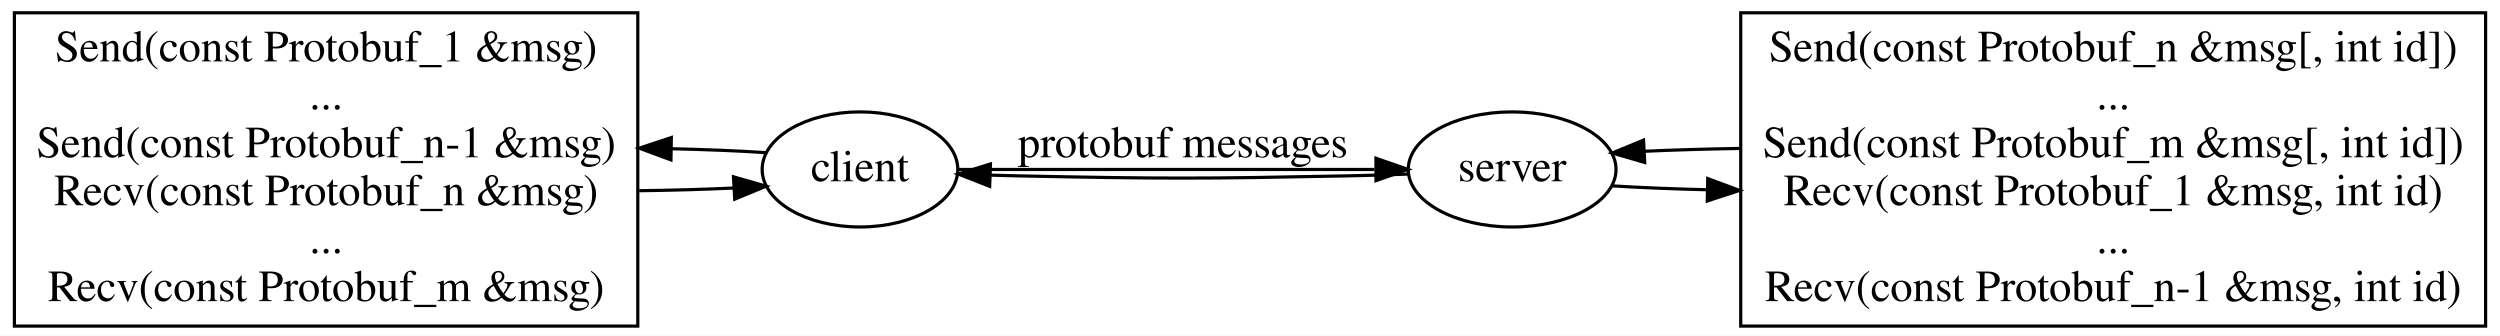
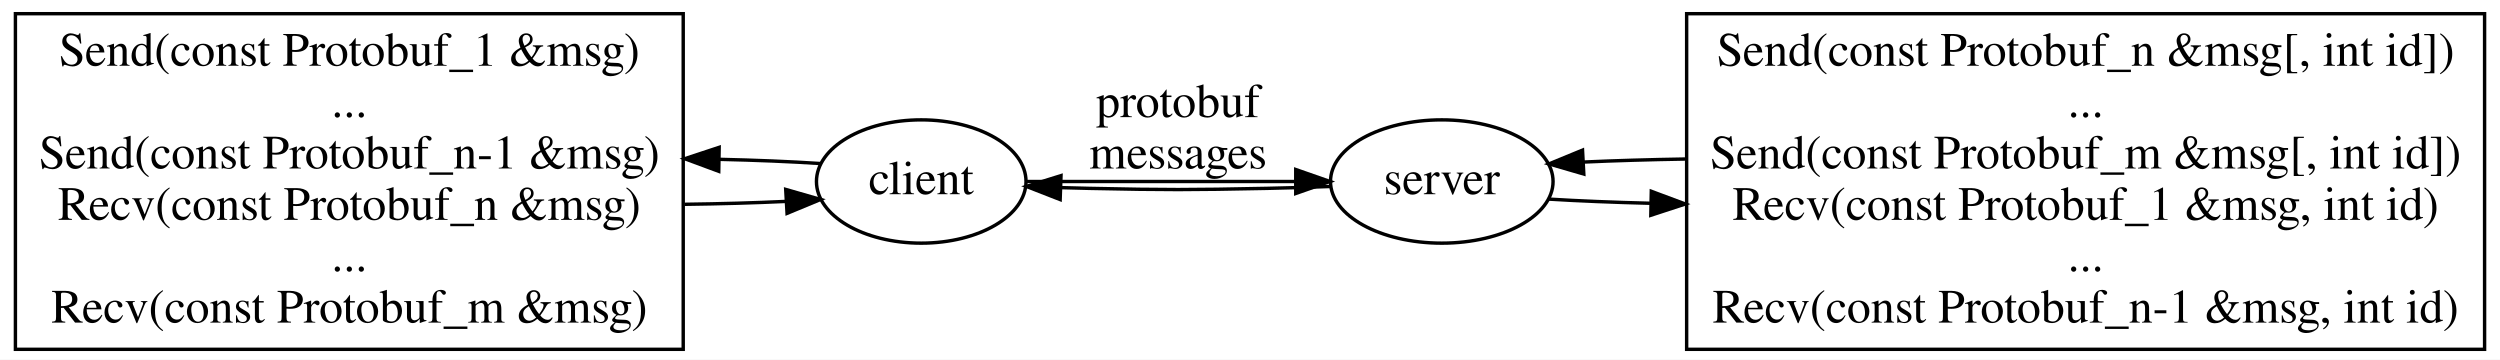
- <svg xmlns="http://www.w3.org/2000/svg" width="782pt" height="105pt" viewBox="0.00 0.00 782.00 105.00">
+ <svg xmlns="http://www.w3.org/2000/svg" width="730pt" height="105pt" viewBox="0.00 0.00 730.00 105.00">
  <g id="graph0" class="graph" transform="scale(1 1) rotate(0) translate(4 101)">
-     <polygon fill="white" stroke="none" points="-4,4 -4,-101 778,-101 778,4 -4,4" />
+     <polygon fill="white" stroke="none" points="-4,4 -4,-101 726,-101 726,4 -4,4" />
    <g id="node1" class="node">
      <polygon fill="none" stroke="black" points="195.5,-97 0.5,-97 0.5,1 195.5,1 195.5,-97" />
      <text text-anchor="middle" x="98" y="-81.8" font-family="Times,serif" font-size="14.00">Send(const Protobuf_1 &amp;msg)</text>
      <text text-anchor="middle" x="98" y="-66.8" font-family="Times,serif" font-size="14.00">...</text>
      <text text-anchor="middle" x="98" y="-51.8" font-family="Times,serif" font-size="14.00">Send(const Protobuf_n-1 &amp;msg)</text>
      <text text-anchor="middle" x="98" y="-36.8" font-family="Times,serif" font-size="14.00">Recv(const Protobuf_n &amp;msg)</text>
      <text text-anchor="middle" x="98" y="-21.8" font-family="Times,serif" font-size="14.00">...</text>
      <text text-anchor="middle" x="98" y="-6.8" font-family="Times,serif" font-size="14.00">Recv(const Protobuf_m &amp;msg)</text>
    </g>
    <g id="node2" class="node">
      <ellipse fill="none" stroke="black" cx="265" cy="-48" rx="30.595" ry="18" />
      <text text-anchor="middle" x="265" y="-44.3" font-family="Times,serif" font-size="14.00">client</text>
    </g>
    <g id="edge1" class="edge">
      <path fill="none" stroke="black" d="M195.936,-41.343C206.322,-41.477 216.393,-41.759 225.463,-42.187" />
      <polygon fill="black" stroke="black" points="225.429,-45.69 235.609,-42.756 225.821,-38.701 225.429,-45.69" />
    </g>
    <g id="edge2" class="edge">
      <path fill="none" stroke="black" d="M235.609,-53.244C226.895,-53.822 216.739,-54.233 205.972,-54.479" />
      <polygon fill="black" stroke="black" points="205.872,-50.98 195.936,-54.657 205.996,-57.979 205.872,-50.98" />
    </g>
    <g id="node3" class="node">
-       <ellipse fill="none" stroke="black" cx="469" cy="-48" rx="32.494" ry="18" />
-       <text text-anchor="middle" x="469" y="-44.3" font-family="Times,serif" font-size="14.00">server</text>
+       <ellipse fill="none" stroke="black" cx="417" cy="-48" rx="32.494" ry="18" />
+       <text text-anchor="middle" x="417" y="-44.3" font-family="Times,serif" font-size="14.00">server</text>
    </g>
    <g id="edge3" class="edge">
-       <path fill="none" stroke="black" d="M295.806,-48C330.214,-48 387.05,-48 425.945,-48" />
-       <polygon fill="black" stroke="black" points="426.406,-51.5 436.406,-48 426.406,-44.5 426.406,-51.5" />
-       <text text-anchor="middle" x="366" y="-51.8" font-family="Times,serif" font-size="14.00">protobuf messages</text>
+       <path fill="none" stroke="black" d="M295.635,-48C318.047,-48 349.117,-48 374.076,-48" />
+       <polygon fill="black" stroke="black" points="374.355,-51.5 384.355,-48 374.355,-44.5 374.355,-51.5" />
+       <text text-anchor="middle" x="340" y="-66.8" font-family="Times,serif" font-size="14.00">protobuf</text>
+       <text text-anchor="middle" x="340" y="-51.8" font-family="Times,serif" font-size="14.00">messages</text>
    </g>
    <g id="edge4" class="edge">
-       <path fill="none" stroke="black" d="M436.533,-46.549C430.388,-46.32 423.993,-46.12 418,-46 371.787,-45.076 360.212,-45.038 314,-46 311.317,-46.056 308.551,-46.129 305.764,-46.215" />
+       <path fill="none" stroke="black" d="M384.533,-46.549C378.388,-46.32 371.993,-46.12 366,-46 342.894,-45.538 337.106,-45.519 314,-46 311.317,-46.056 308.551,-46.129 305.764,-46.215" />
      <polygon fill="black" stroke="black" points="305.567,-42.72 295.696,-46.569 305.813,-49.715 305.567,-42.72" />
    </g>
    <g id="node4" class="node">
-       <polygon fill="none" stroke="black" points="773.5,-97 540.5,-97 540.5,1 773.5,1 773.5,-97" />
-       <text text-anchor="middle" x="657" y="-81.8" font-family="Times,serif" font-size="14.00">Send(const Protobuf_n &amp;msg[, int id])</text>
-       <text text-anchor="middle" x="657" y="-66.8" font-family="Times,serif" font-size="14.00">...</text>
-       <text text-anchor="middle" x="657" y="-51.8" font-family="Times,serif" font-size="14.00">Send(const Protobuf_m &amp;msg[, int id])</text>
-       <text text-anchor="middle" x="657" y="-36.8" font-family="Times,serif" font-size="14.00">Recv(const Protobuf_1 &amp;msg, int id)</text>
-       <text text-anchor="middle" x="657" y="-21.8" font-family="Times,serif" font-size="14.00">...</text>
-       <text text-anchor="middle" x="657" y="-6.8" font-family="Times,serif" font-size="14.00">Recv(const Protobuf_n-1 &amp;msg, int id)</text>
+       <polygon fill="none" stroke="black" points="721.5,-97 488.5,-97 488.5,1 721.5,1 721.5,-97" />
+       <text text-anchor="middle" x="605" y="-81.8" font-family="Times,serif" font-size="14.00">Send(const Protobuf_n &amp;msg[, int id])</text>
+       <text text-anchor="middle" x="605" y="-66.8" font-family="Times,serif" font-size="14.00">...</text>
+       <text text-anchor="middle" x="605" y="-51.8" font-family="Times,serif" font-size="14.00">Send(const Protobuf_m &amp;msg[, int id])</text>
+       <text text-anchor="middle" x="605" y="-36.8" font-family="Times,serif" font-size="14.00">Recv(const Protobuf_1 &amp;msg, int id)</text>
+       <text text-anchor="middle" x="605" y="-21.8" font-family="Times,serif" font-size="14.00">...</text>
+       <text text-anchor="middle" x="605" y="-6.8" font-family="Times,serif" font-size="14.00">Recv(const Protobuf_n-1 &amp;msg, int id)</text>
    </g>
    <g id="edge6" class="edge">
-       <path fill="none" stroke="black" d="M500.298,-42.859C509.046,-42.316 519.18,-41.911 529.999,-41.643" />
-       <polygon fill="black" stroke="black" points="530.18,-45.14 540.106,-41.435 530.037,-38.141 530.18,-45.14" />
+       <path fill="none" stroke="black" d="M448.298,-42.859C457.046,-42.316 467.18,-41.911 477.999,-41.643" />
+       <polygon fill="black" stroke="black" points="478.18,-45.14 488.106,-41.435 478.037,-38.141 478.18,-45.14" />
    </g>
    <g id="edge5" class="edge">
-       <path fill="none" stroke="black" d="M540.106,-54.565C529.618,-54.392 519.545,-54.098 510.465,-53.683" />
-       <polygon fill="black" stroke="black" points="510.47,-50.179 500.298,-53.141 510.097,-57.169 510.47,-50.179" />
+       <path fill="none" stroke="black" d="M488.106,-54.565C477.618,-54.392 467.545,-54.098 458.465,-53.683" />
+       <polygon fill="black" stroke="black" points="458.47,-50.179 448.298,-53.141 458.097,-57.169 458.47,-50.179" />
    </g>
  </g>
</svg>
